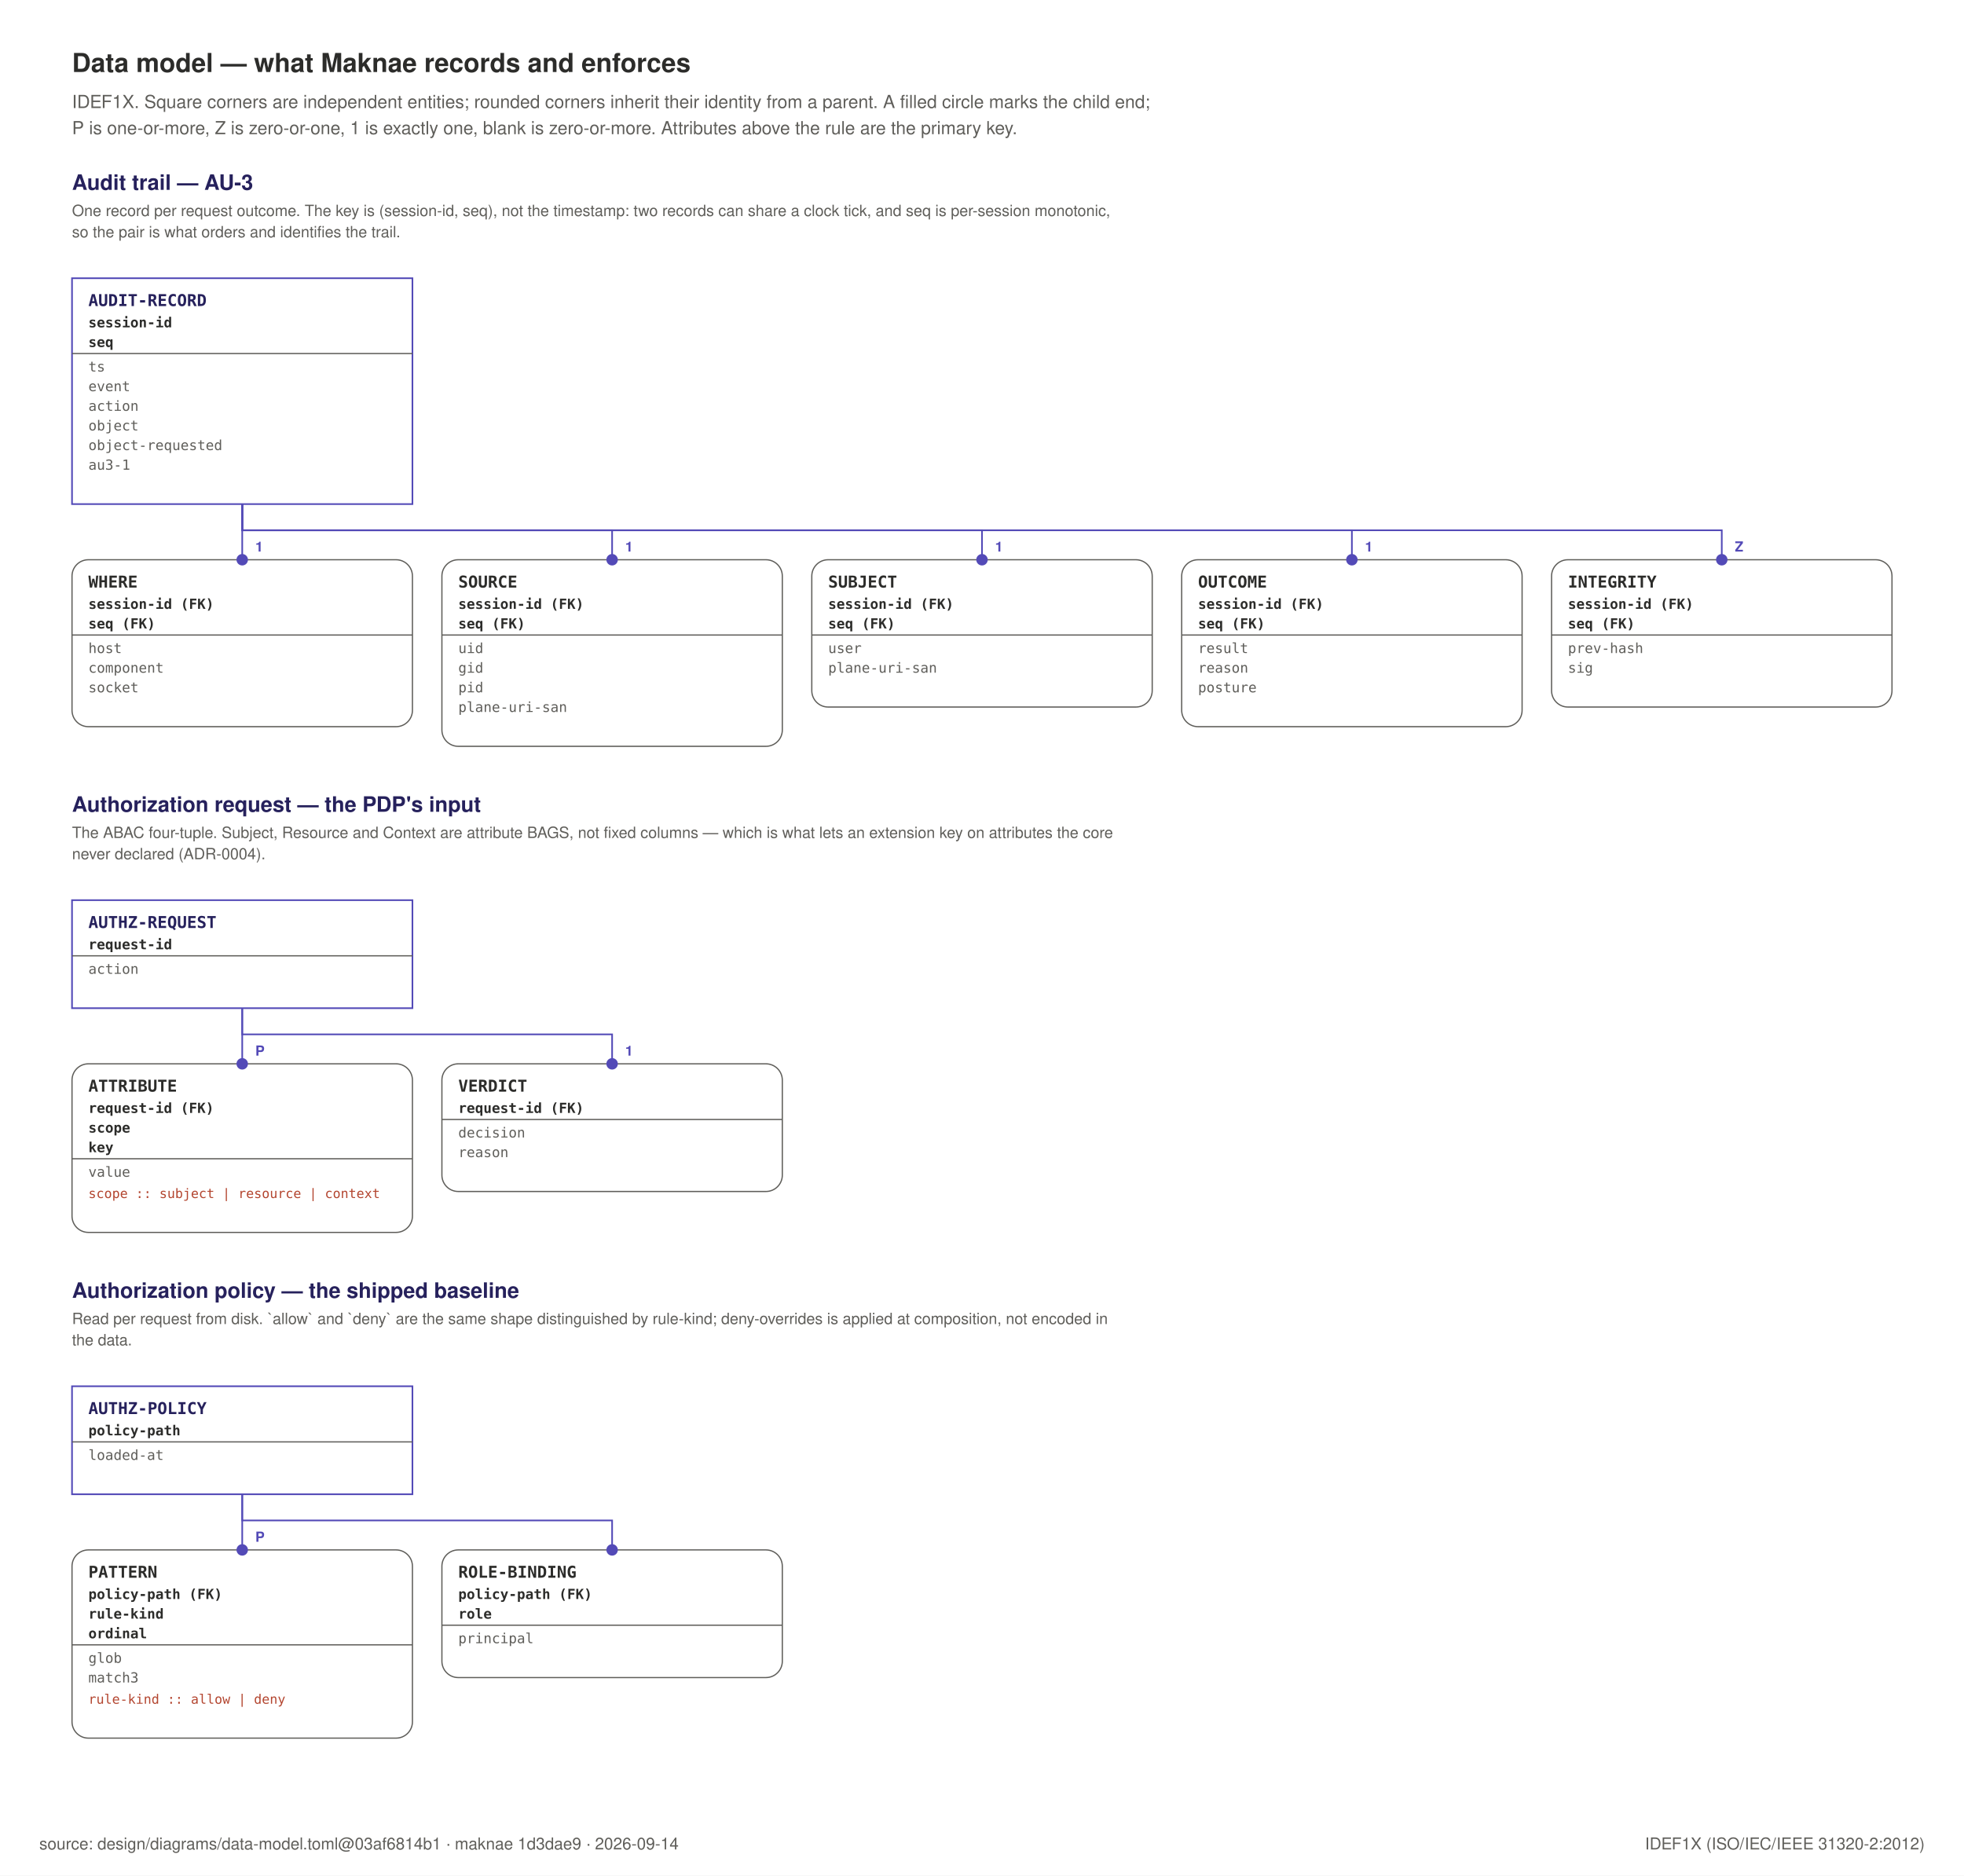
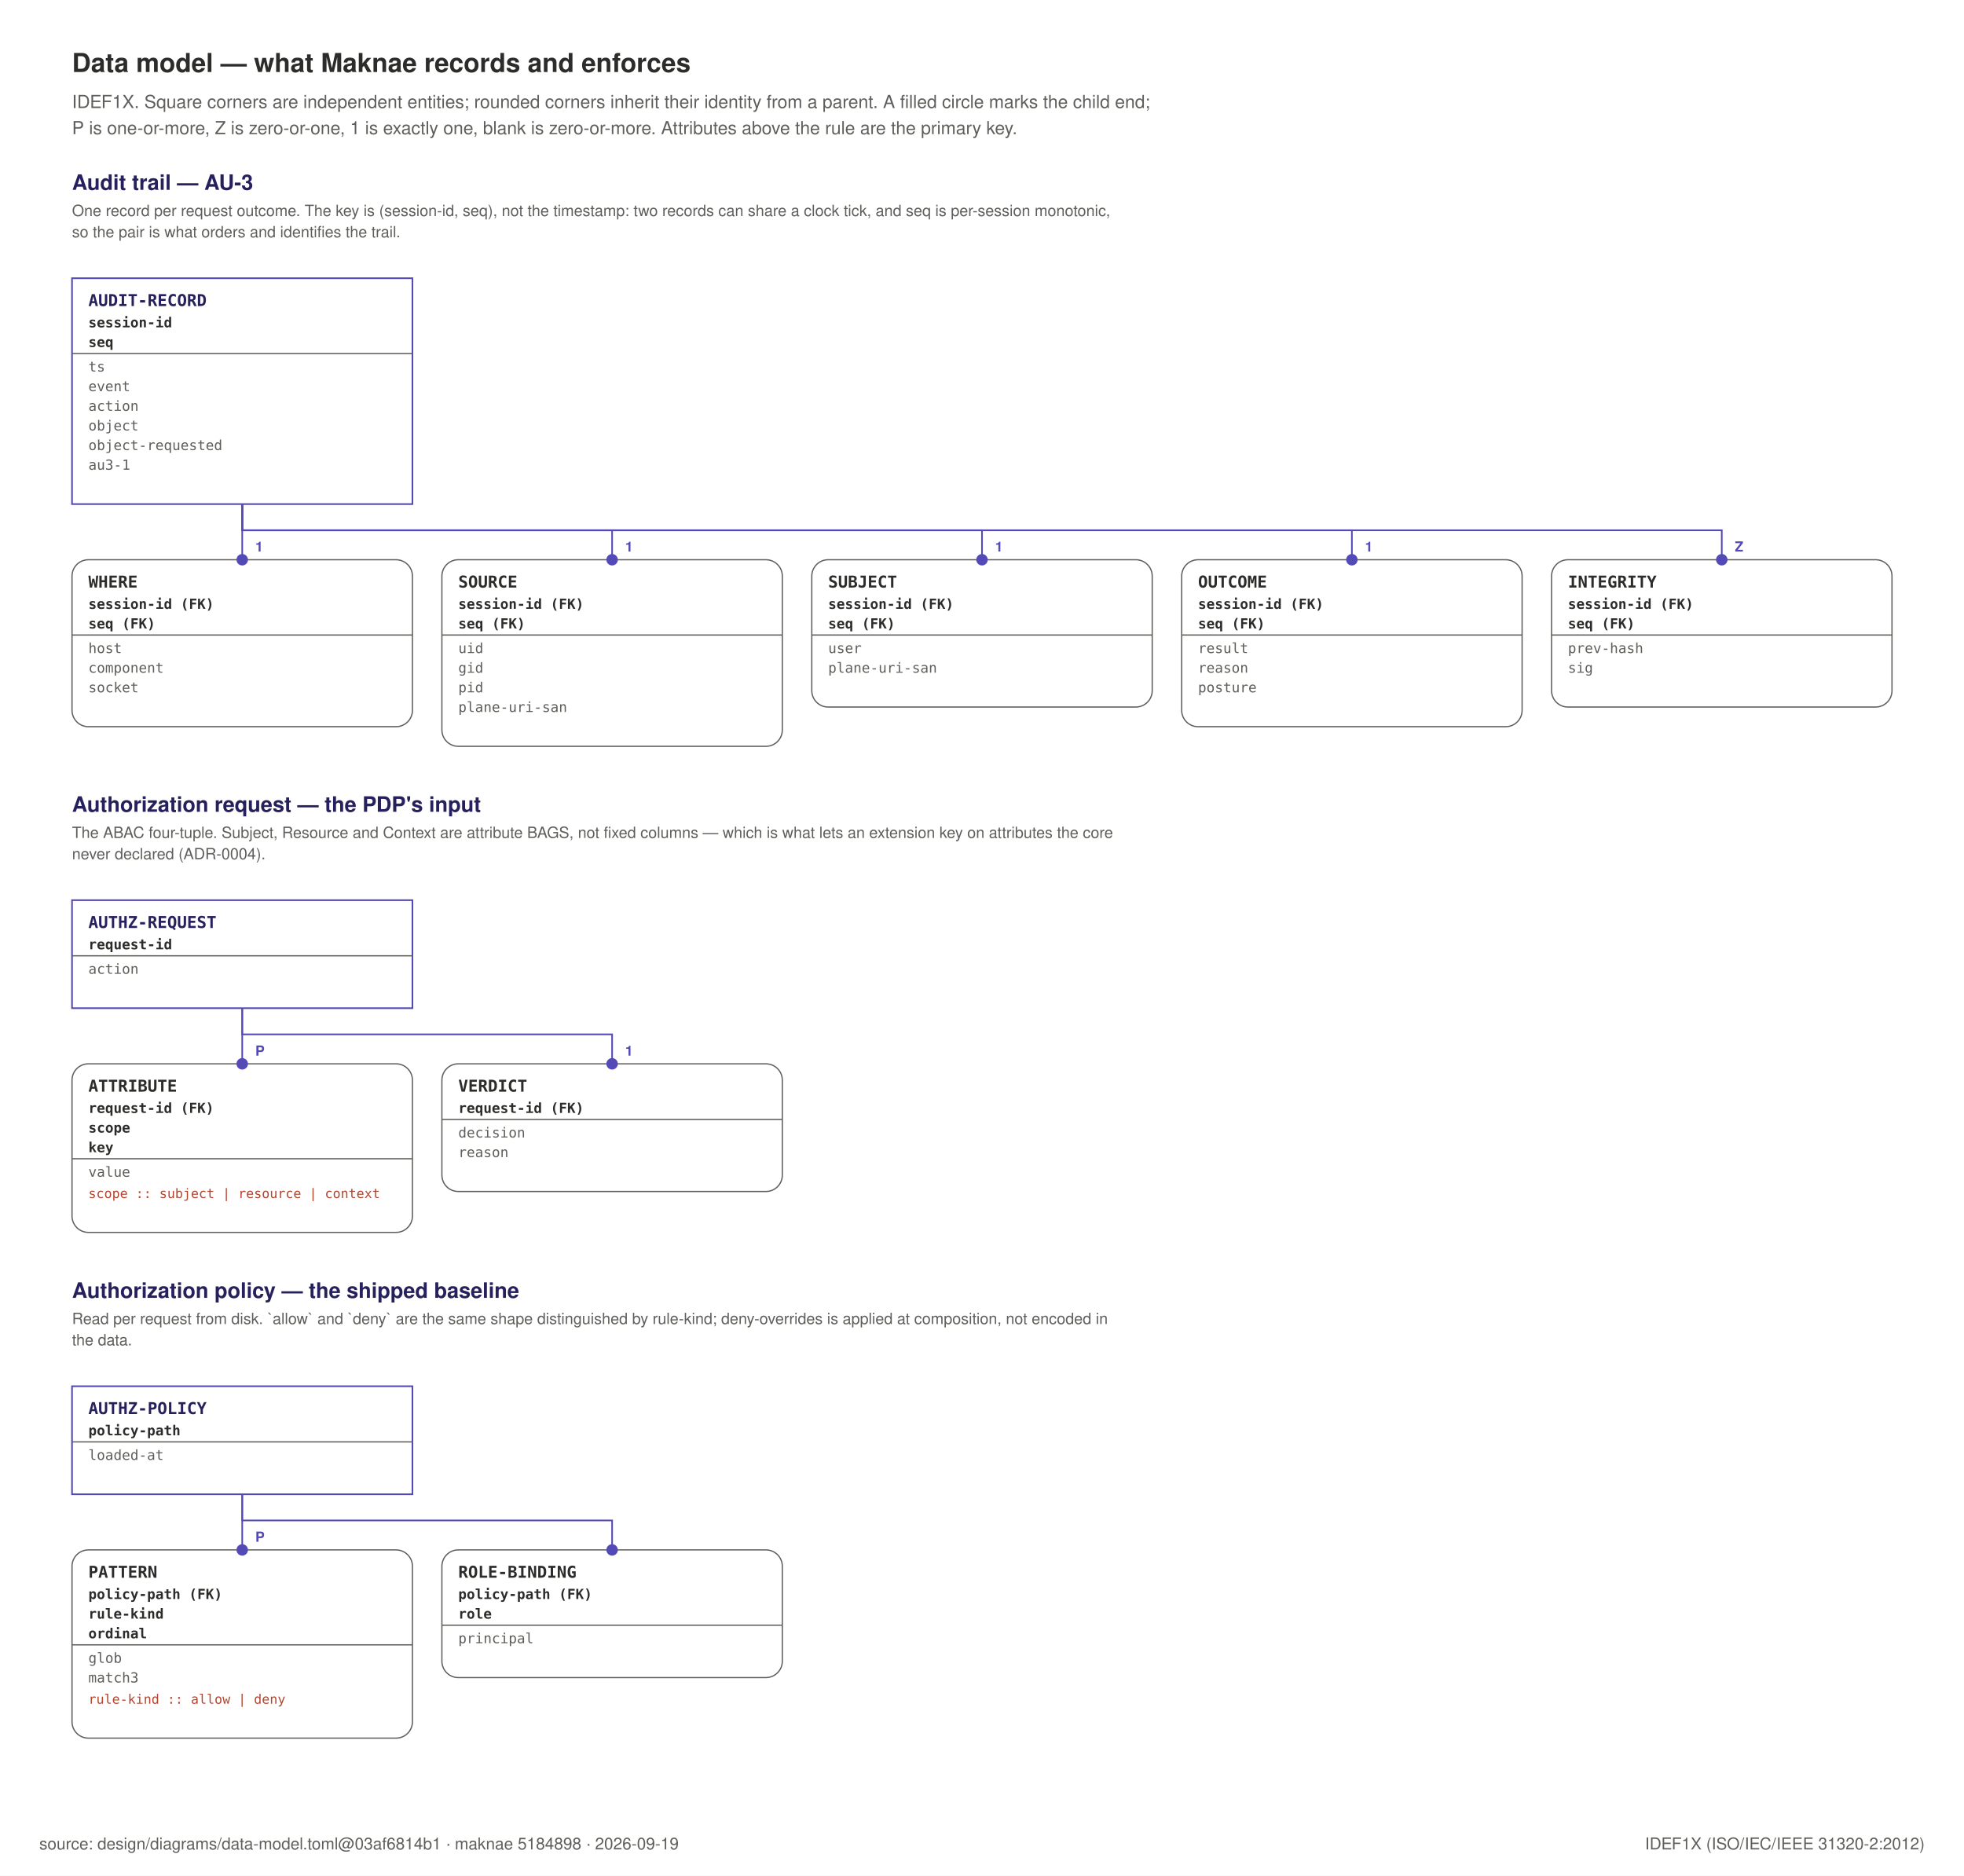
<svg xmlns="http://www.w3.org/2000/svg" width="1200" height="1146" viewBox="0 0 1200 1146" role="img">
  <rect x="0" y="0" width="1200" height="1146" fill="#FFFFFF" />
  <text x="44" y="44" text-anchor="start" font-family="Helvetica, Arial, sans-serif" font-size="16" font-weight="600" fill="#2C2C2A">Data model — what Maknae records and enforces</text>
  <text x="44" y="66" text-anchor="start" font-family="Helvetica, Arial, sans-serif" font-size="11" font-weight="400" fill="#5F5E5A">IDEF1X. Square corners are independent entities; rounded corners inherit their identity from a parent. A filled circle marks the child end;</text>
  <text x="44" y="82" text-anchor="start" font-family="Helvetica, Arial, sans-serif" font-size="11" font-weight="400" fill="#5F5E5A">P is one-or-more, Z is zero-or-one, 1 is exactly one, blank is zero-or-more. Attributes above the rule are the primary key.</text>
  <text x="44" y="116" text-anchor="start" font-family="Helvetica, Arial, sans-serif" font-size="13" font-weight="600" fill="#26215C">Audit trail — AU-3</text>
  <text x="44" y="132" text-anchor="start" font-family="Helvetica, Arial, sans-serif" font-size="9.5" font-weight="400" fill="#5F5E5A">One record per request outcome. The key is (session-id, seq), not the timestamp: two records can share a clock tick, and seq is per-session monotonic,</text>
  <text x="44" y="145" text-anchor="start" font-family="Helvetica, Arial, sans-serif" font-size="9.5" font-weight="400" fill="#5F5E5A">so the pair is what orders and identifies the trail.</text>
  <rect x="44" y="170" width="208" height="138" rx="0" fill="#FFFFFF" stroke="#534AB7" stroke-width="1" />
  <text x="54" y="187" text-anchor="start" font-family="ui-monospace, SFMono-Regular, Menlo, monospace" font-size="10" font-weight="700" fill="#26215C">AUDIT-RECORD</text>
  <text x="54" y="200" text-anchor="start" font-family="ui-monospace, SFMono-Regular, Menlo, monospace" font-size="8.5" font-weight="600" fill="#2C2C2A">session-id</text>
  <text x="54" y="212" text-anchor="start" font-family="ui-monospace, SFMono-Regular, Menlo, monospace" font-size="8.5" font-weight="600" fill="#2C2C2A">seq</text>
  <line x1="44" y1="216" x2="252" y2="216" stroke="#5F5E5A" stroke-width="0.75" />
  <text x="54" y="227" text-anchor="start" font-family="ui-monospace, SFMono-Regular, Menlo, monospace" font-size="8.5" font-weight="400" fill="#5F5E5A">ts</text>
  <text x="54" y="239" text-anchor="start" font-family="ui-monospace, SFMono-Regular, Menlo, monospace" font-size="8.5" font-weight="400" fill="#5F5E5A">event</text>
  <text x="54" y="251" text-anchor="start" font-family="ui-monospace, SFMono-Regular, Menlo, monospace" font-size="8.5" font-weight="400" fill="#5F5E5A">action</text>
  <text x="54" y="263" text-anchor="start" font-family="ui-monospace, SFMono-Regular, Menlo, monospace" font-size="8.5" font-weight="400" fill="#5F5E5A">object</text>
  <text x="54" y="275" text-anchor="start" font-family="ui-monospace, SFMono-Regular, Menlo, monospace" font-size="8.5" font-weight="400" fill="#5F5E5A">object-requested</text>
  <text x="54" y="287" text-anchor="start" font-family="ui-monospace, SFMono-Regular, Menlo, monospace" font-size="8.5" font-weight="400" fill="#5F5E5A">au3-1</text>
  <rect x="44" y="342" width="208" height="102" rx="10" fill="#FFFFFF" stroke="#5F5E5A" stroke-width="0.75" />
  <text x="54" y="359" text-anchor="start" font-family="ui-monospace, SFMono-Regular, Menlo, monospace" font-size="10" font-weight="700" fill="#2C2C2A">WHERE</text>
  <text x="54" y="372" text-anchor="start" font-family="ui-monospace, SFMono-Regular, Menlo, monospace" font-size="8.5" font-weight="600" fill="#2C2C2A">session-id (FK)</text>
  <text x="54" y="384" text-anchor="start" font-family="ui-monospace, SFMono-Regular, Menlo, monospace" font-size="8.5" font-weight="600" fill="#2C2C2A">seq (FK)</text>
  <line x1="44" y1="388" x2="252" y2="388" stroke="#5F5E5A" stroke-width="0.75" />
  <text x="54" y="399" text-anchor="start" font-family="ui-monospace, SFMono-Regular, Menlo, monospace" font-size="8.5" font-weight="400" fill="#5F5E5A">host</text>
  <text x="54" y="411" text-anchor="start" font-family="ui-monospace, SFMono-Regular, Menlo, monospace" font-size="8.5" font-weight="400" fill="#5F5E5A">component</text>
  <text x="54" y="423" text-anchor="start" font-family="ui-monospace, SFMono-Regular, Menlo, monospace" font-size="8.5" font-weight="400" fill="#5F5E5A">socket</text>
  <rect x="270" y="342" width="208" height="114" rx="10" fill="#FFFFFF" stroke="#5F5E5A" stroke-width="0.75" />
  <text x="280" y="359" text-anchor="start" font-family="ui-monospace, SFMono-Regular, Menlo, monospace" font-size="10" font-weight="700" fill="#2C2C2A">SOURCE</text>
  <text x="280" y="372" text-anchor="start" font-family="ui-monospace, SFMono-Regular, Menlo, monospace" font-size="8.5" font-weight="600" fill="#2C2C2A">session-id (FK)</text>
  <text x="280" y="384" text-anchor="start" font-family="ui-monospace, SFMono-Regular, Menlo, monospace" font-size="8.5" font-weight="600" fill="#2C2C2A">seq (FK)</text>
  <line x1="270" y1="388" x2="478" y2="388" stroke="#5F5E5A" stroke-width="0.75" />
  <text x="280" y="399" text-anchor="start" font-family="ui-monospace, SFMono-Regular, Menlo, monospace" font-size="8.5" font-weight="400" fill="#5F5E5A">uid</text>
  <text x="280" y="411" text-anchor="start" font-family="ui-monospace, SFMono-Regular, Menlo, monospace" font-size="8.5" font-weight="400" fill="#5F5E5A">gid</text>
  <text x="280" y="423" text-anchor="start" font-family="ui-monospace, SFMono-Regular, Menlo, monospace" font-size="8.5" font-weight="400" fill="#5F5E5A">pid</text>
  <text x="280" y="435" text-anchor="start" font-family="ui-monospace, SFMono-Regular, Menlo, monospace" font-size="8.5" font-weight="400" fill="#5F5E5A">plane-uri-san</text>
  <rect x="496" y="342" width="208" height="90" rx="10" fill="#FFFFFF" stroke="#5F5E5A" stroke-width="0.75" />
  <text x="506" y="359" text-anchor="start" font-family="ui-monospace, SFMono-Regular, Menlo, monospace" font-size="10" font-weight="700" fill="#2C2C2A">SUBJECT</text>
  <text x="506" y="372" text-anchor="start" font-family="ui-monospace, SFMono-Regular, Menlo, monospace" font-size="8.5" font-weight="600" fill="#2C2C2A">session-id (FK)</text>
  <text x="506" y="384" text-anchor="start" font-family="ui-monospace, SFMono-Regular, Menlo, monospace" font-size="8.5" font-weight="600" fill="#2C2C2A">seq (FK)</text>
  <line x1="496" y1="388" x2="704" y2="388" stroke="#5F5E5A" stroke-width="0.75" />
  <text x="506" y="399" text-anchor="start" font-family="ui-monospace, SFMono-Regular, Menlo, monospace" font-size="8.5" font-weight="400" fill="#5F5E5A">user</text>
  <text x="506" y="411" text-anchor="start" font-family="ui-monospace, SFMono-Regular, Menlo, monospace" font-size="8.5" font-weight="400" fill="#5F5E5A">plane-uri-san</text>
  <rect x="722" y="342" width="208" height="102" rx="10" fill="#FFFFFF" stroke="#5F5E5A" stroke-width="0.75" />
  <text x="732" y="359" text-anchor="start" font-family="ui-monospace, SFMono-Regular, Menlo, monospace" font-size="10" font-weight="700" fill="#2C2C2A">OUTCOME</text>
  <text x="732" y="372" text-anchor="start" font-family="ui-monospace, SFMono-Regular, Menlo, monospace" font-size="8.5" font-weight="600" fill="#2C2C2A">session-id (FK)</text>
  <text x="732" y="384" text-anchor="start" font-family="ui-monospace, SFMono-Regular, Menlo, monospace" font-size="8.5" font-weight="600" fill="#2C2C2A">seq (FK)</text>
  <line x1="722" y1="388" x2="930" y2="388" stroke="#5F5E5A" stroke-width="0.75" />
  <text x="732" y="399" text-anchor="start" font-family="ui-monospace, SFMono-Regular, Menlo, monospace" font-size="8.5" font-weight="400" fill="#5F5E5A">result</text>
  <text x="732" y="411" text-anchor="start" font-family="ui-monospace, SFMono-Regular, Menlo, monospace" font-size="8.5" font-weight="400" fill="#5F5E5A">reason</text>
  <text x="732" y="423" text-anchor="start" font-family="ui-monospace, SFMono-Regular, Menlo, monospace" font-size="8.5" font-weight="400" fill="#5F5E5A">posture</text>
  <rect x="948" y="342" width="208" height="90" rx="10" fill="#FFFFFF" stroke="#5F5E5A" stroke-width="0.75" />
  <text x="958" y="359" text-anchor="start" font-family="ui-monospace, SFMono-Regular, Menlo, monospace" font-size="10" font-weight="700" fill="#2C2C2A">INTEGRITY</text>
  <text x="958" y="372" text-anchor="start" font-family="ui-monospace, SFMono-Regular, Menlo, monospace" font-size="8.5" font-weight="600" fill="#2C2C2A">session-id (FK)</text>
  <text x="958" y="384" text-anchor="start" font-family="ui-monospace, SFMono-Regular, Menlo, monospace" font-size="8.5" font-weight="600" fill="#2C2C2A">seq (FK)</text>
  <line x1="948" y1="388" x2="1156" y2="388" stroke="#5F5E5A" stroke-width="0.75" />
  <text x="958" y="399" text-anchor="start" font-family="ui-monospace, SFMono-Regular, Menlo, monospace" font-size="8.5" font-weight="400" fill="#5F5E5A">prev-hash</text>
  <text x="958" y="411" text-anchor="start" font-family="ui-monospace, SFMono-Regular, Menlo, monospace" font-size="8.5" font-weight="400" fill="#5F5E5A">sig</text>
  <text x="44" y="496" text-anchor="start" font-family="Helvetica, Arial, sans-serif" font-size="13" font-weight="600" fill="#26215C">Authorization request — the PDP's input</text>
  <text x="44" y="512" text-anchor="start" font-family="Helvetica, Arial, sans-serif" font-size="9.5" font-weight="400" fill="#5F5E5A">The ABAC four-tuple. Subject, Resource and Context are attribute BAGS, not fixed columns — which is what lets an extension key on attributes the core</text>
  <text x="44" y="525" text-anchor="start" font-family="Helvetica, Arial, sans-serif" font-size="9.5" font-weight="400" fill="#5F5E5A">never declared (ADR-0004).</text>
  <rect x="44" y="550" width="208" height="66" rx="0" fill="#FFFFFF" stroke="#534AB7" stroke-width="1" />
  <text x="54" y="567" text-anchor="start" font-family="ui-monospace, SFMono-Regular, Menlo, monospace" font-size="10" font-weight="700" fill="#26215C">AUTHZ-REQUEST</text>
  <text x="54" y="580" text-anchor="start" font-family="ui-monospace, SFMono-Regular, Menlo, monospace" font-size="8.5" font-weight="600" fill="#2C2C2A">request-id</text>
  <line x1="44" y1="584" x2="252" y2="584" stroke="#5F5E5A" stroke-width="0.75" />
  <text x="54" y="595" text-anchor="start" font-family="ui-monospace, SFMono-Regular, Menlo, monospace" font-size="8.5" font-weight="400" fill="#5F5E5A">action</text>
  <rect x="44" y="650" width="208" height="103" rx="10" fill="#FFFFFF" stroke="#5F5E5A" stroke-width="0.75" />
  <text x="54" y="667" text-anchor="start" font-family="ui-monospace, SFMono-Regular, Menlo, monospace" font-size="10" font-weight="700" fill="#2C2C2A">ATTRIBUTE</text>
  <text x="54" y="680" text-anchor="start" font-family="ui-monospace, SFMono-Regular, Menlo, monospace" font-size="8.5" font-weight="600" fill="#2C2C2A">request-id (FK)</text>
  <text x="54" y="692" text-anchor="start" font-family="ui-monospace, SFMono-Regular, Menlo, monospace" font-size="8.5" font-weight="600" fill="#2C2C2A">scope</text>
  <text x="54" y="704" text-anchor="start" font-family="ui-monospace, SFMono-Regular, Menlo, monospace" font-size="8.5" font-weight="600" fill="#2C2C2A">key</text>
  <line x1="44" y1="708" x2="252" y2="708" stroke="#5F5E5A" stroke-width="0.75" />
  <text x="54" y="719" text-anchor="start" font-family="ui-monospace, SFMono-Regular, Menlo, monospace" font-size="8.5" font-weight="400" fill="#5F5E5A">value</text>
  <text x="54" y="732" text-anchor="start" font-family="ui-monospace, SFMono-Regular, Menlo, monospace" font-size="8" font-weight="400" fill="#B3452F">scope :: subject | resource | context</text>
  <rect x="270" y="650" width="208" height="78" rx="10" fill="#FFFFFF" stroke="#5F5E5A" stroke-width="0.75" />
  <text x="280" y="667" text-anchor="start" font-family="ui-monospace, SFMono-Regular, Menlo, monospace" font-size="10" font-weight="700" fill="#2C2C2A">VERDICT</text>
  <text x="280" y="680" text-anchor="start" font-family="ui-monospace, SFMono-Regular, Menlo, monospace" font-size="8.5" font-weight="600" fill="#2C2C2A">request-id (FK)</text>
  <line x1="270" y1="684" x2="478" y2="684" stroke="#5F5E5A" stroke-width="0.75" />
  <text x="280" y="695" text-anchor="start" font-family="ui-monospace, SFMono-Regular, Menlo, monospace" font-size="8.5" font-weight="400" fill="#5F5E5A">decision</text>
  <text x="280" y="707" text-anchor="start" font-family="ui-monospace, SFMono-Regular, Menlo, monospace" font-size="8.5" font-weight="400" fill="#5F5E5A">reason</text>
  <text x="44" y="793" text-anchor="start" font-family="Helvetica, Arial, sans-serif" font-size="13" font-weight="600" fill="#26215C">Authorization policy — the shipped baseline</text>
  <text x="44" y="809" text-anchor="start" font-family="Helvetica, Arial, sans-serif" font-size="9.5" font-weight="400" fill="#5F5E5A">Read per request from disk. `allow` and `deny` are the same shape distinguished by rule-kind; deny-overrides is applied at composition, not encoded in</text>
  <text x="44" y="822" text-anchor="start" font-family="Helvetica, Arial, sans-serif" font-size="9.5" font-weight="400" fill="#5F5E5A">the data.</text>
  <rect x="44" y="847" width="208" height="66" rx="0" fill="#FFFFFF" stroke="#534AB7" stroke-width="1" />
  <text x="54" y="864" text-anchor="start" font-family="ui-monospace, SFMono-Regular, Menlo, monospace" font-size="10" font-weight="700" fill="#26215C">AUTHZ-POLICY</text>
  <text x="54" y="877" text-anchor="start" font-family="ui-monospace, SFMono-Regular, Menlo, monospace" font-size="8.5" font-weight="600" fill="#2C2C2A">policy-path</text>
  <line x1="44" y1="881" x2="252" y2="881" stroke="#5F5E5A" stroke-width="0.75" />
  <text x="54" y="892" text-anchor="start" font-family="ui-monospace, SFMono-Regular, Menlo, monospace" font-size="8.5" font-weight="400" fill="#5F5E5A">loaded-at</text>
  <rect x="44" y="947" width="208" height="115" rx="10" fill="#FFFFFF" stroke="#5F5E5A" stroke-width="0.75" />
  <text x="54" y="964" text-anchor="start" font-family="ui-monospace, SFMono-Regular, Menlo, monospace" font-size="10" font-weight="700" fill="#2C2C2A">PATTERN</text>
  <text x="54" y="977" text-anchor="start" font-family="ui-monospace, SFMono-Regular, Menlo, monospace" font-size="8.5" font-weight="600" fill="#2C2C2A">policy-path (FK)</text>
  <text x="54" y="989" text-anchor="start" font-family="ui-monospace, SFMono-Regular, Menlo, monospace" font-size="8.5" font-weight="600" fill="#2C2C2A">rule-kind</text>
  <text x="54" y="1001" text-anchor="start" font-family="ui-monospace, SFMono-Regular, Menlo, monospace" font-size="8.5" font-weight="600" fill="#2C2C2A">ordinal</text>
  <line x1="44" y1="1005" x2="252" y2="1005" stroke="#5F5E5A" stroke-width="0.75" />
  <text x="54" y="1016" text-anchor="start" font-family="ui-monospace, SFMono-Regular, Menlo, monospace" font-size="8.5" font-weight="400" fill="#5F5E5A">glob</text>
  <text x="54" y="1028" text-anchor="start" font-family="ui-monospace, SFMono-Regular, Menlo, monospace" font-size="8.5" font-weight="400" fill="#5F5E5A">match3</text>
  <text x="54" y="1041" text-anchor="start" font-family="ui-monospace, SFMono-Regular, Menlo, monospace" font-size="8" font-weight="400" fill="#B3452F">rule-kind :: allow | deny</text>
  <rect x="270" y="947" width="208" height="78" rx="10" fill="#FFFFFF" stroke="#5F5E5A" stroke-width="0.75" />
  <text x="280" y="964" text-anchor="start" font-family="ui-monospace, SFMono-Regular, Menlo, monospace" font-size="10" font-weight="700" fill="#2C2C2A">ROLE-BINDING</text>
  <text x="280" y="977" text-anchor="start" font-family="ui-monospace, SFMono-Regular, Menlo, monospace" font-size="8.5" font-weight="600" fill="#2C2C2A">policy-path (FK)</text>
  <text x="280" y="989" text-anchor="start" font-family="ui-monospace, SFMono-Regular, Menlo, monospace" font-size="8.5" font-weight="600" fill="#2C2C2A">role</text>
  <line x1="270" y1="993" x2="478" y2="993" stroke="#5F5E5A" stroke-width="0.75" />
  <text x="280" y="1004" text-anchor="start" font-family="ui-monospace, SFMono-Regular, Menlo, monospace" font-size="8.5" font-weight="400" fill="#5F5E5A">principal</text>
  <path d="M 148.0 308 V 324 H 148.0 V 342" fill="none" stroke="#534AB7" stroke-width="1" />
  <circle cx="148.0" cy="342" r="3.5" fill="#534AB7" />
  <text x="156.0" y="337" text-anchor="start" font-family="Helvetica, Arial, sans-serif" font-size="8.5" font-weight="700" fill="#534AB7">1</text>
  <path d="M 148.0 308 V 324 H 374.0 V 342" fill="none" stroke="#534AB7" stroke-width="1" />
  <circle cx="374.0" cy="342" r="3.5" fill="#534AB7" />
  <text x="382.0" y="337" text-anchor="start" font-family="Helvetica, Arial, sans-serif" font-size="8.5" font-weight="700" fill="#534AB7">1</text>
  <path d="M 148.0 308 V 324 H 600.0 V 342" fill="none" stroke="#534AB7" stroke-width="1" />
  <circle cx="600.0" cy="342" r="3.5" fill="#534AB7" />
  <text x="608.0" y="337" text-anchor="start" font-family="Helvetica, Arial, sans-serif" font-size="8.5" font-weight="700" fill="#534AB7">1</text>
  <path d="M 148.0 308 V 324 H 826.0 V 342" fill="none" stroke="#534AB7" stroke-width="1" />
  <circle cx="826.0" cy="342" r="3.5" fill="#534AB7" />
  <text x="834.0" y="337" text-anchor="start" font-family="Helvetica, Arial, sans-serif" font-size="8.5" font-weight="700" fill="#534AB7">1</text>
  <path d="M 148.0 308 V 324 H 1052.0 V 342" fill="none" stroke="#534AB7" stroke-width="1" />
  <circle cx="1052.0" cy="342" r="3.5" fill="#534AB7" />
  <text x="1060.0" y="337" text-anchor="start" font-family="Helvetica, Arial, sans-serif" font-size="8.5" font-weight="700" fill="#534AB7">Z</text>
  <path d="M 148.0 616 V 632 H 148.0 V 650" fill="none" stroke="#534AB7" stroke-width="1" />
  <circle cx="148.0" cy="650" r="3.5" fill="#534AB7" />
  <text x="156.0" y="645" text-anchor="start" font-family="Helvetica, Arial, sans-serif" font-size="8.5" font-weight="700" fill="#534AB7">P</text>
  <path d="M 148.0 616 V 632 H 374.0 V 650" fill="none" stroke="#534AB7" stroke-width="1" />
  <circle cx="374.0" cy="650" r="3.5" fill="#534AB7" />
  <text x="382.0" y="645" text-anchor="start" font-family="Helvetica, Arial, sans-serif" font-size="8.5" font-weight="700" fill="#534AB7">1</text>
  <path d="M 148.0 913 V 929 H 148.0 V 947" fill="none" stroke="#534AB7" stroke-width="1" />
  <circle cx="148.0" cy="947" r="3.5" fill="#534AB7" />
  <text x="156.0" y="942" text-anchor="start" font-family="Helvetica, Arial, sans-serif" font-size="8.5" font-weight="700" fill="#534AB7">P</text>
  <path d="M 148.0 913 V 929 H 374.0 V 947" fill="none" stroke="#534AB7" stroke-width="1" />
  <circle cx="374.0" cy="947" r="3.5" fill="#534AB7" />
-   <text x="24" y="1130" text-anchor="start" font-family="Helvetica, Arial, sans-serif" font-size="10" font-weight="400" fill="#5F5E5A">source: design/diagrams/data-model.toml@03af6814b1 · maknae 1d3dae9 · 2026-09-14</text>
+   <text x="24" y="1130" text-anchor="start" font-family="Helvetica, Arial, sans-serif" font-size="10" font-weight="400" fill="#5F5E5A">source: design/diagrams/data-model.toml@03af6814b1 · maknae 5184898 · 2026-09-19</text>
  <text x="1176" y="1130" text-anchor="end" font-family="Helvetica, Arial, sans-serif" font-size="10" font-weight="400" fill="#5F5E5A">IDEF1X (ISO/IEC/IEEE 31320-2:2012)</text>
</svg>
